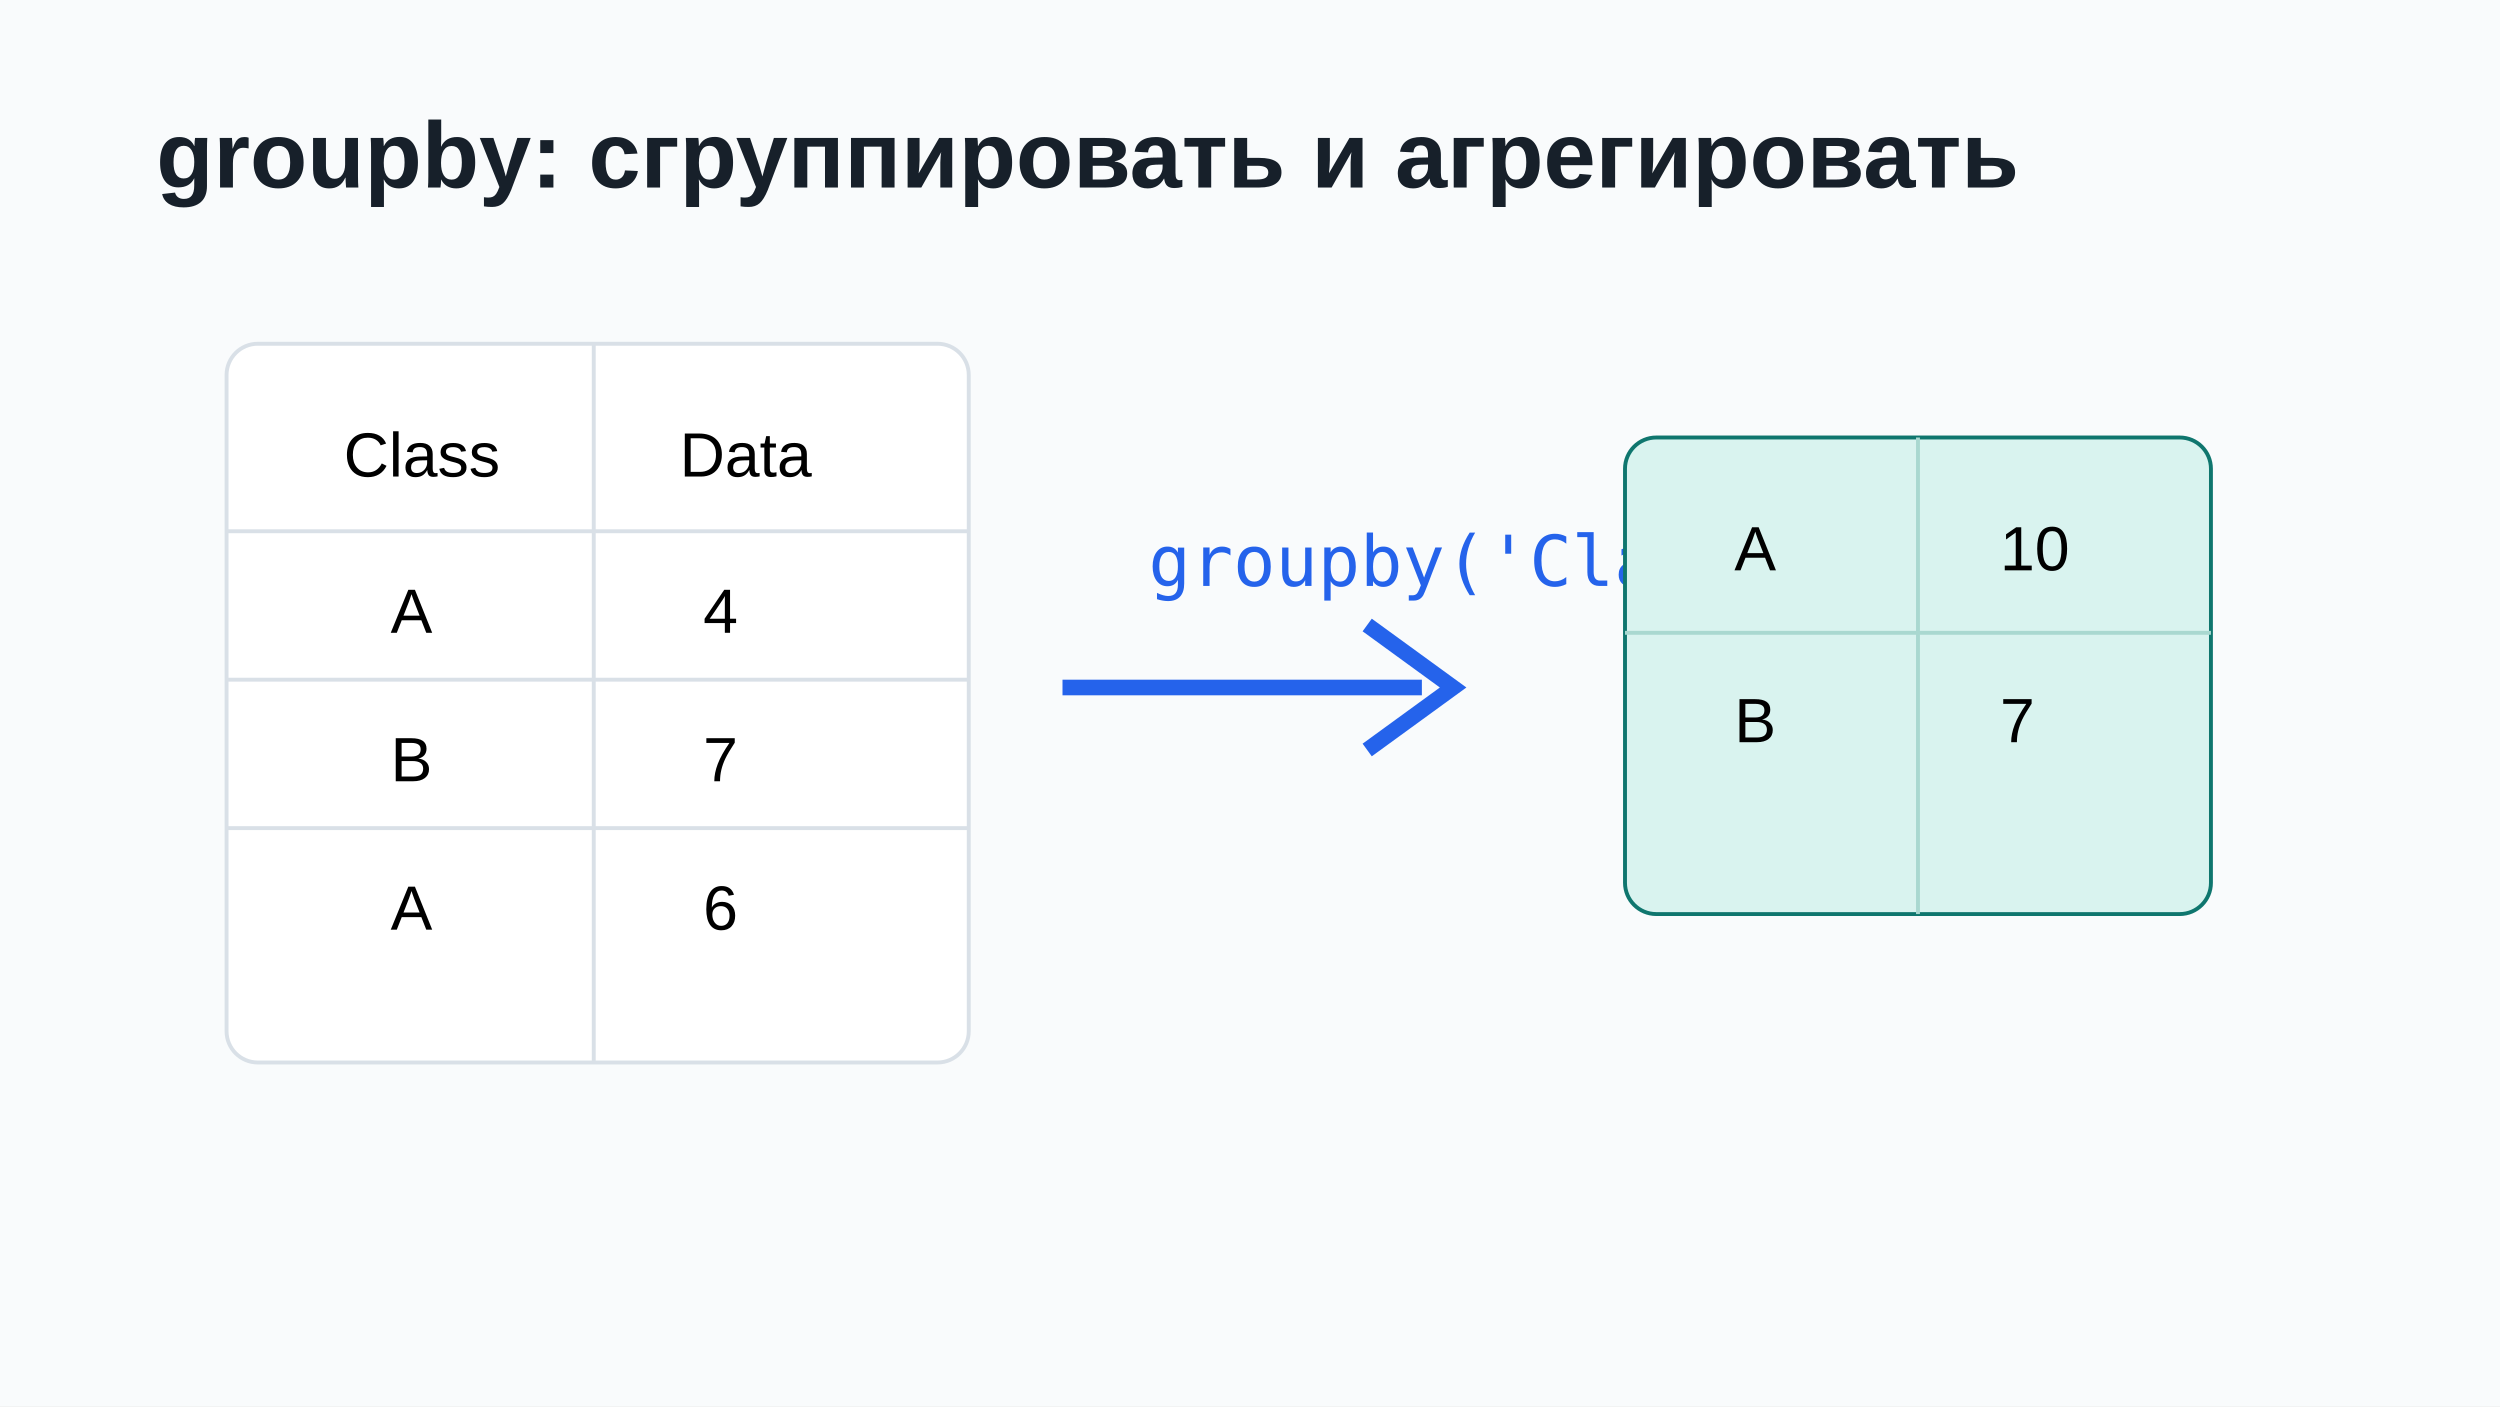
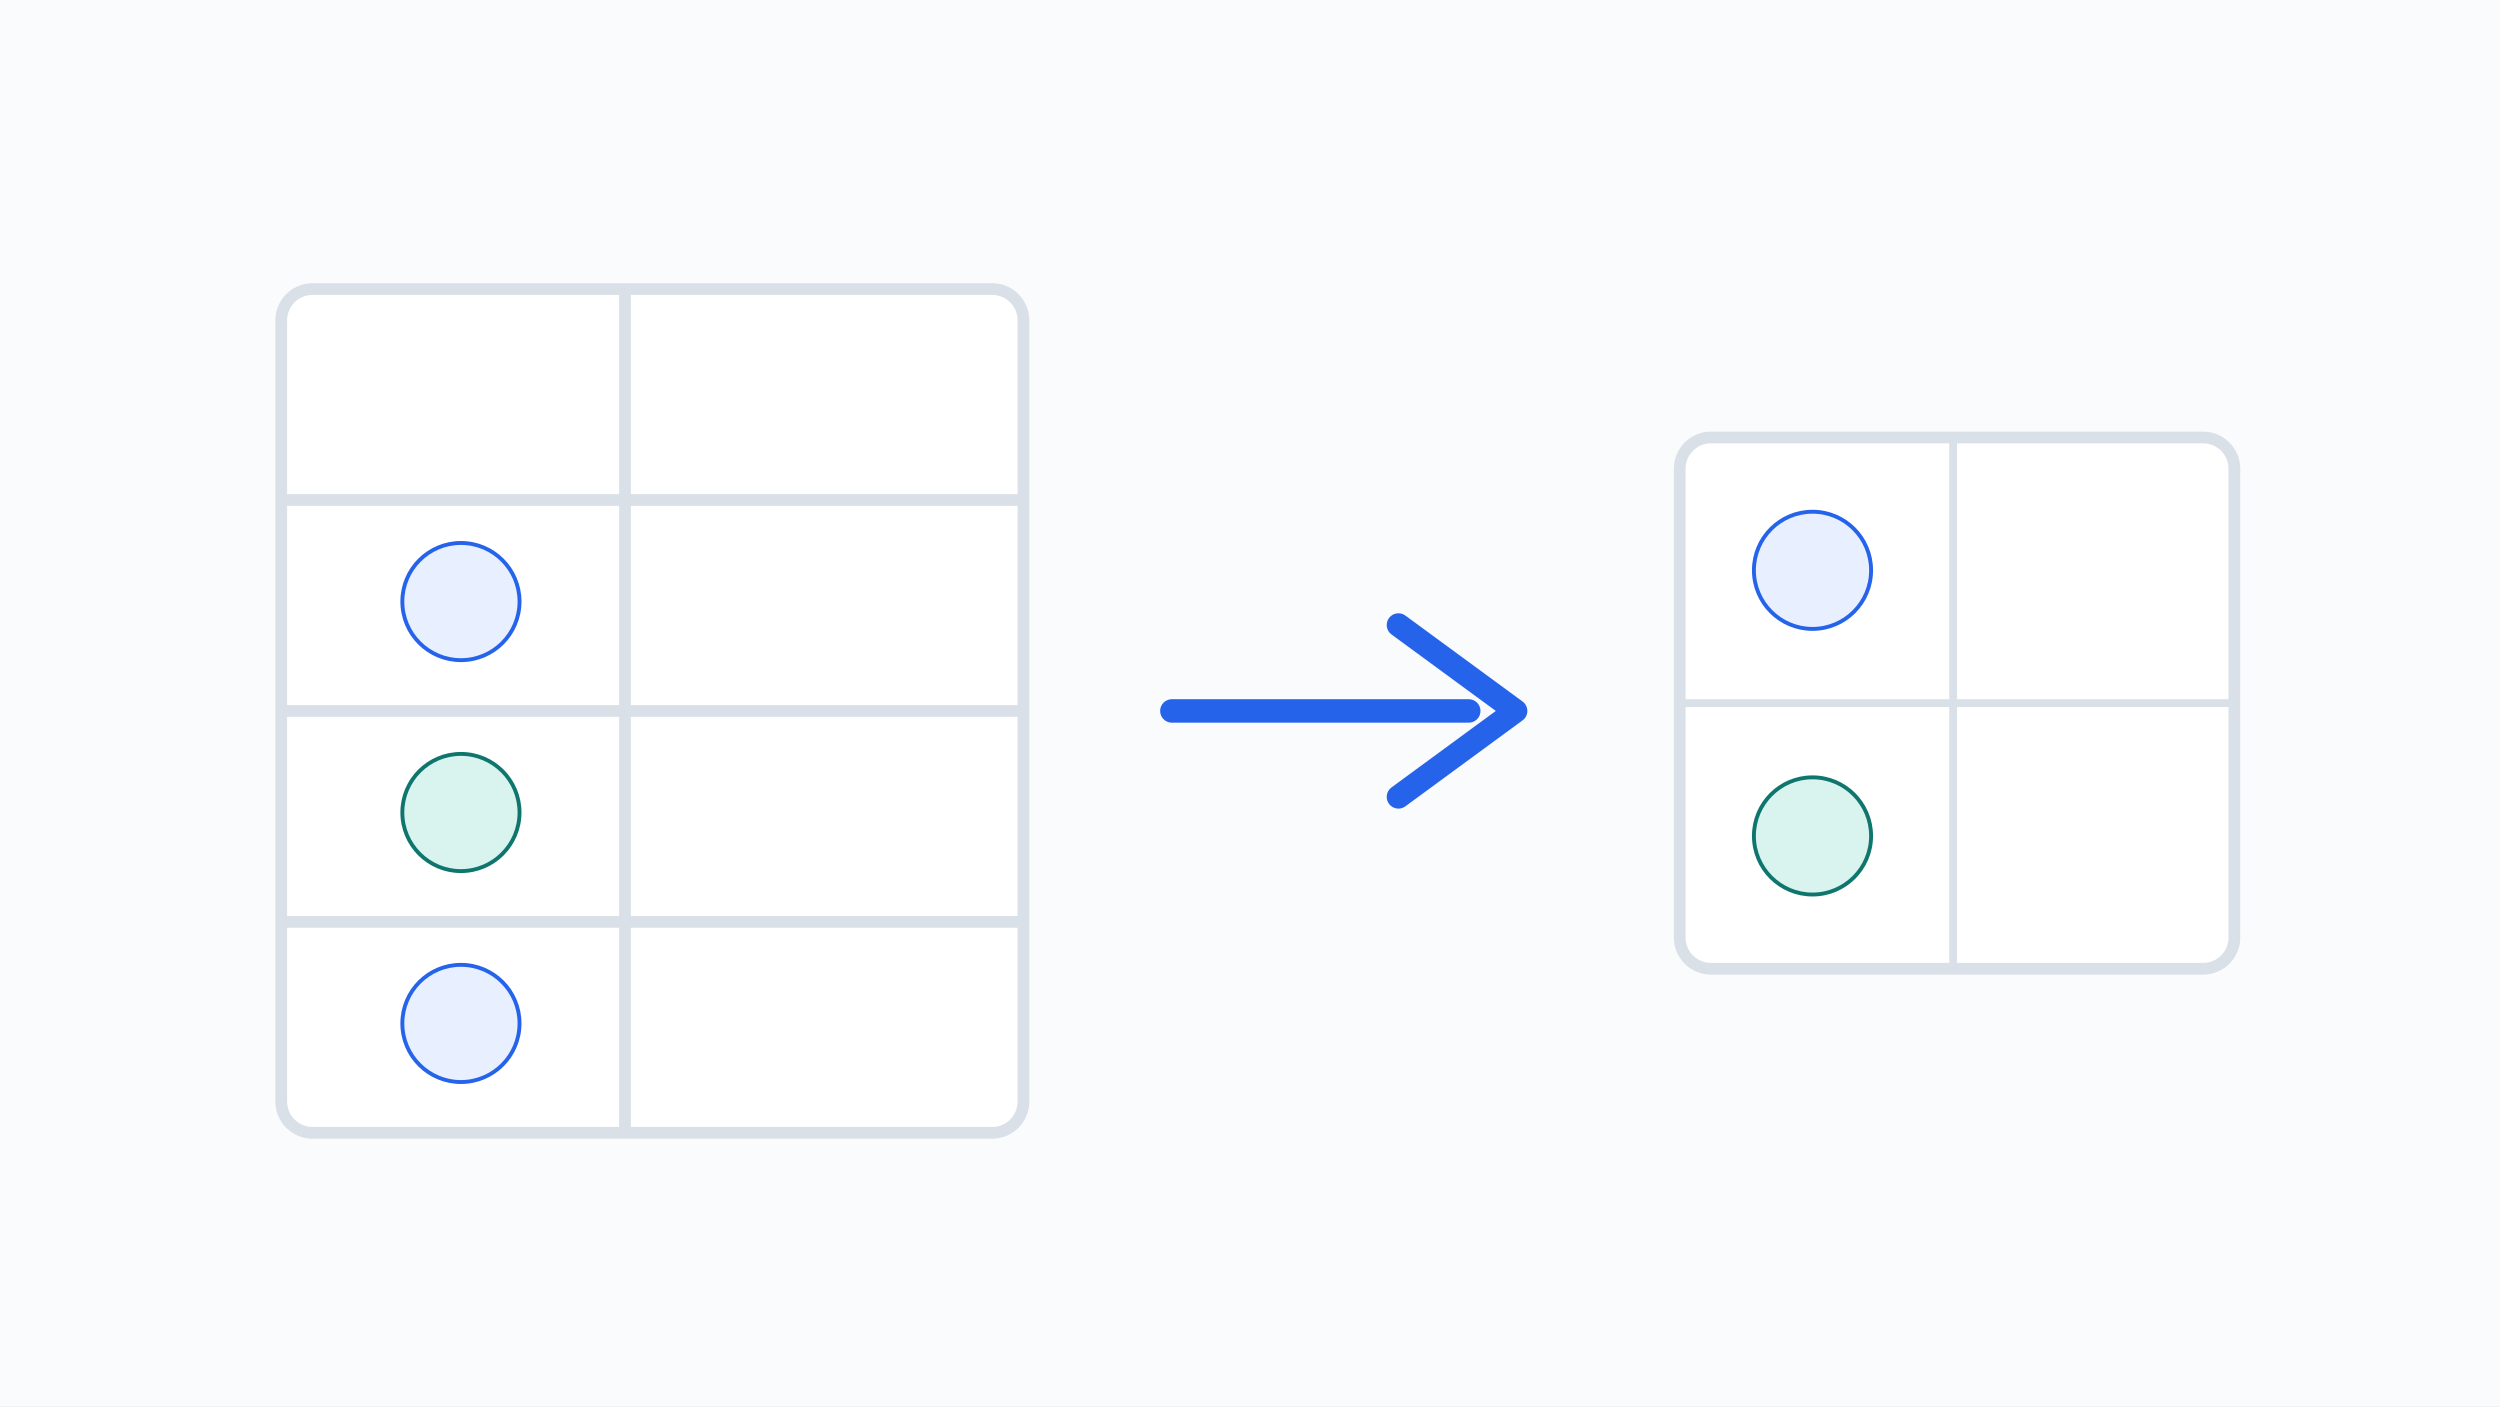
- <svg xmlns="http://www.w3.org/2000/svg" viewBox="0 0 640 360" role="img" aria-label="groupby">
+ <svg xmlns="http://www.w3.org/2000/svg" viewBox="0 0 640 360" role="img" aria-label="Схема группировки данных">
  <rect width="640" height="360" fill="#f9fbfc" />
-   <text x="40" y="48" font-family="Arial" font-size="24" font-weight="700" fill="#17202a">groupby: сгруппировать и агрегировать</text>
-   <g transform="translate(58 88)" font-family="Arial" font-size="16">
-     <rect width="190" height="184" rx="8" fill="#ffffff" stroke="#d9e0e7" />
-     <text x="30" y="34">Class</text>
-     <text x="116" y="34">Data</text>
-     <text x="42" y="74">A</text>
-     <text x="122" y="74">4</text>
-     <text x="42" y="112">B</text>
-     <text x="122" y="112">7</text>
-     <text x="42" y="150">A</text>
-     <text x="122" y="150">6</text>
-     <path d="M0 48h190M0 86h190M0 124h190M94 0v184" stroke="#d9e0e7" />
+   <g transform="translate(72 74)" fill="#ffffff" stroke="#d9e0e7" stroke-width="3">
+     <rect width="190" height="216" rx="8" />
+     <path d="M0 54h190M0 108h190M0 162h190M88 0v216" />
  </g>
-   <text x="294" y="150" font-family="Consolas" font-size="18" fill="#2563eb">groupby('Class').sum()</text>
-   <path d="M272 176h92" stroke="#2563eb" stroke-width="4" />
-   <path d="M350 160l22 16-22 16" fill="none" stroke="#2563eb" stroke-width="4" />
-   <g transform="translate(416 112)" font-family="Arial" font-size="16">
-     <rect width="150" height="122" rx="8" fill="#d9f3ef" stroke="#0f766e" />
-     <text x="28" y="34">A</text>
-     <text x="96" y="34">10</text>
-     <text x="28" y="78">B</text>
-     <text x="96" y="78">7</text>
-     <path d="M0 50h150M75 0v122" stroke="#a9d8d0" />
+   <g fill="#e8f0ff" stroke="#2563eb">
+     <circle cx="118" cy="154" r="15" />
+     <circle cx="118" cy="262" r="15" />
  </g>
+   <g fill="#d9f3ef" stroke="#0f766e">
+     <circle cx="118" cy="208" r="15" />
+   </g>
+   <path d="M300 182h76" stroke="#2563eb" stroke-width="6" stroke-linecap="round" />
+   <path d="M358 160l30 22-30 22" fill="none" stroke="#2563eb" stroke-width="6" stroke-linecap="round" stroke-linejoin="round" />
+   <rect x="430" y="112" width="142" height="136" rx="8" fill="#ffffff" stroke="#d9e0e7" stroke-width="3" />
+   <path d="M430 180h142M500 112v136" stroke="#d9e0e7" stroke-width="2" />
+   <circle cx="464" cy="146" r="15" fill="#e8f0ff" stroke="#2563eb" />
+   <circle cx="464" cy="214" r="15" fill="#d9f3ef" stroke="#0f766e" />
</svg>
